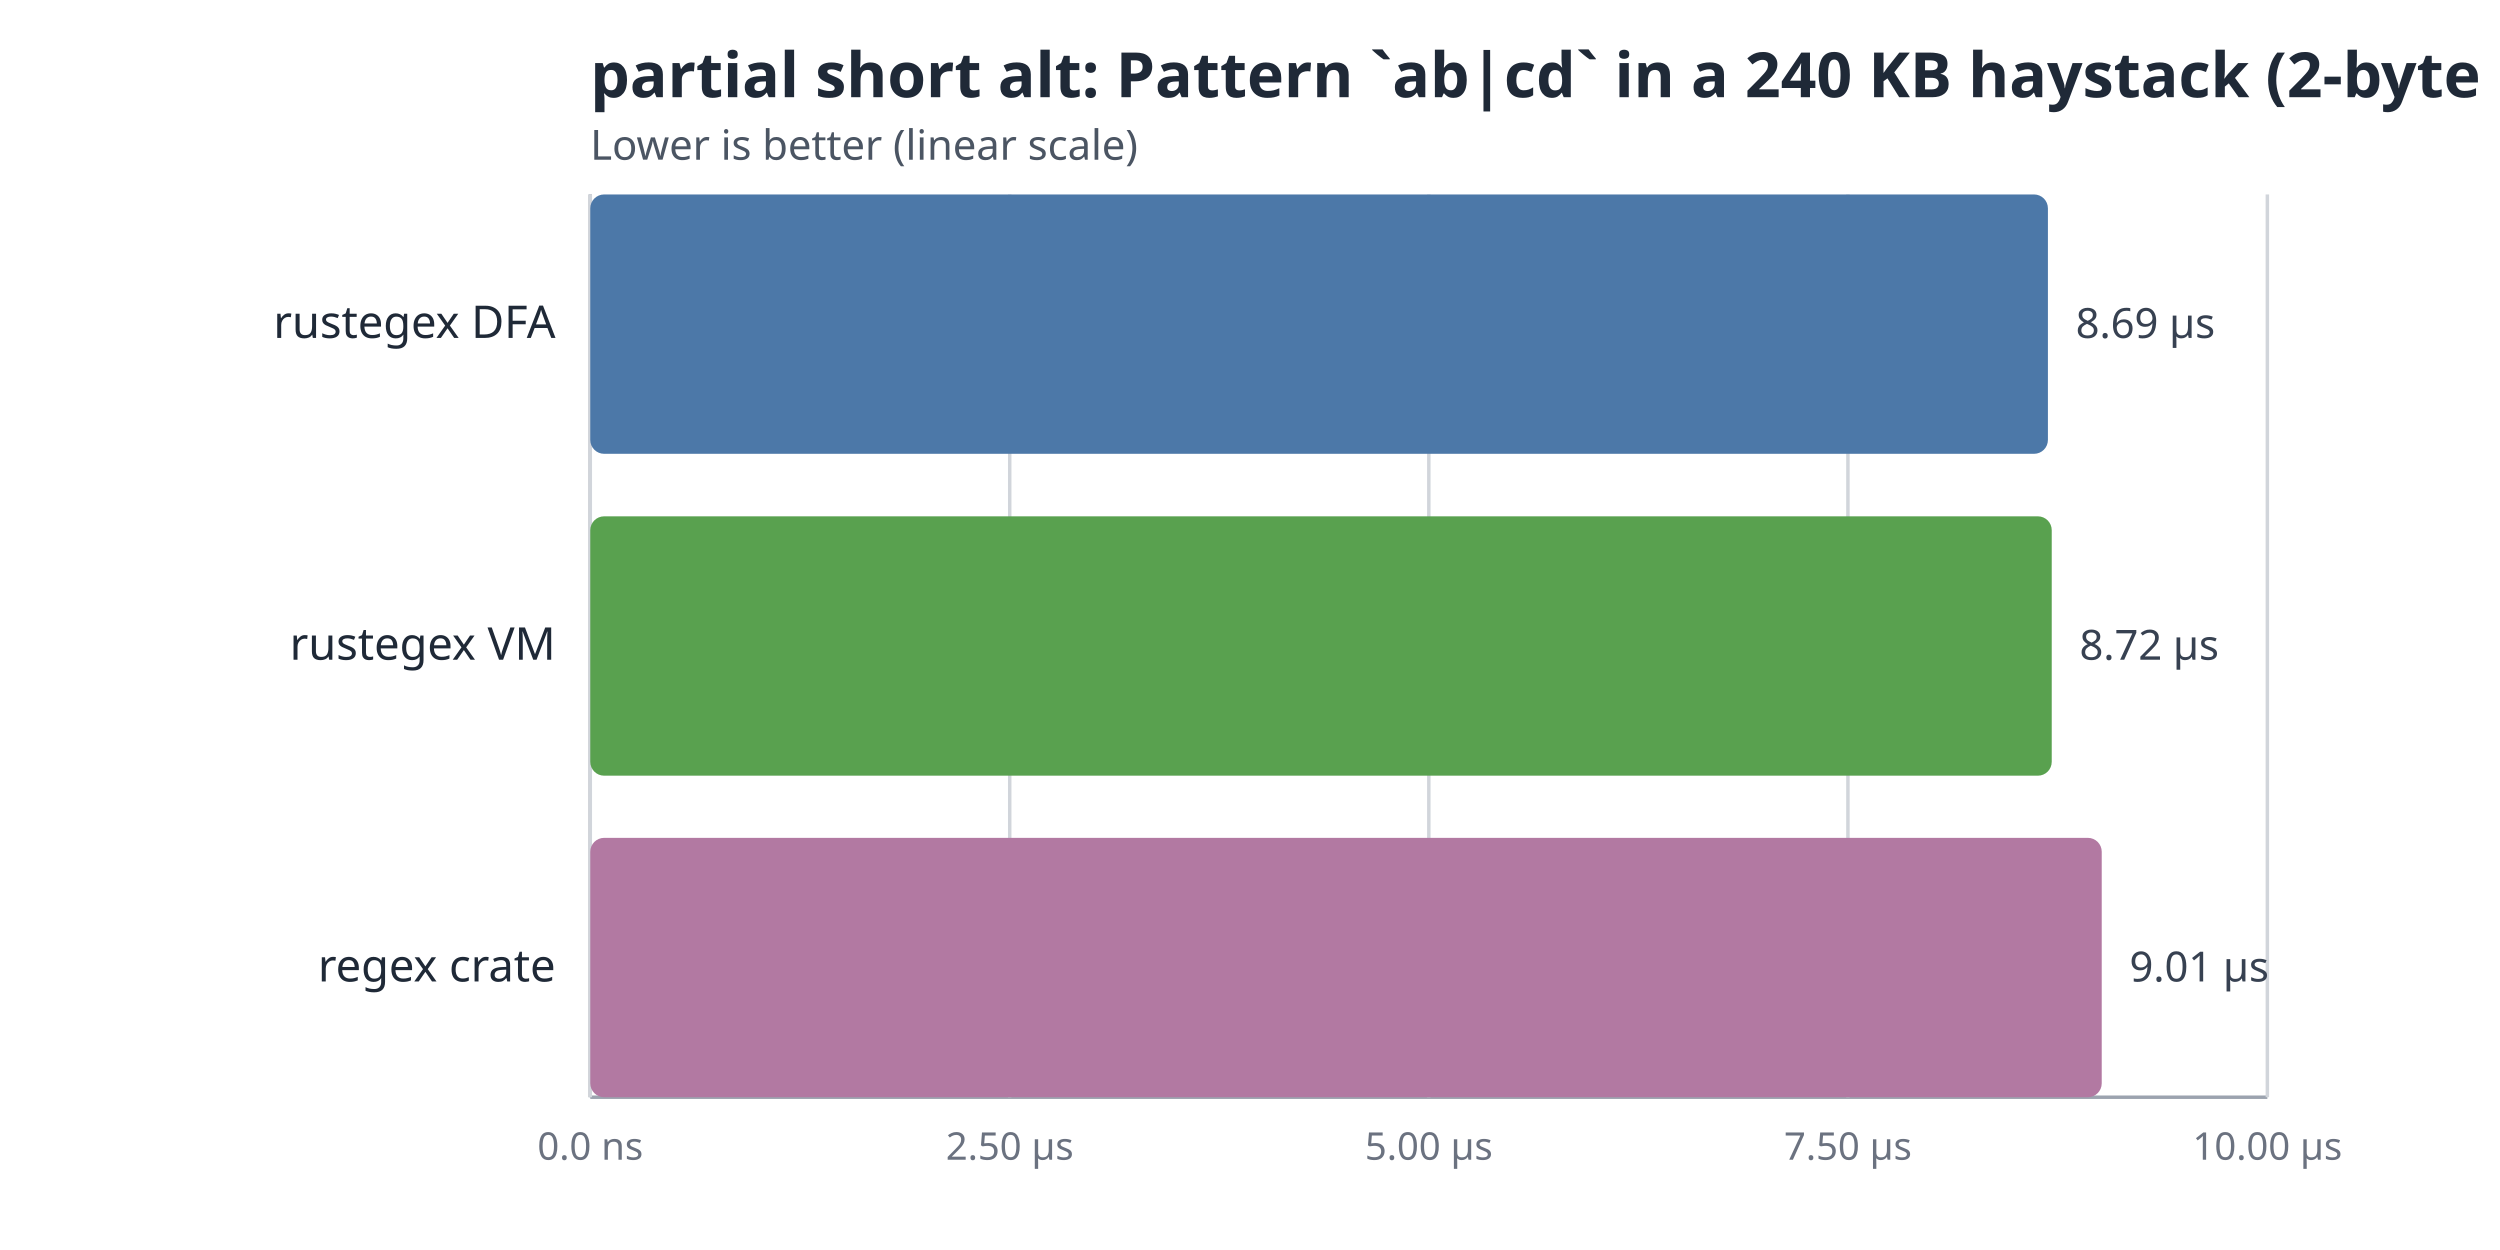
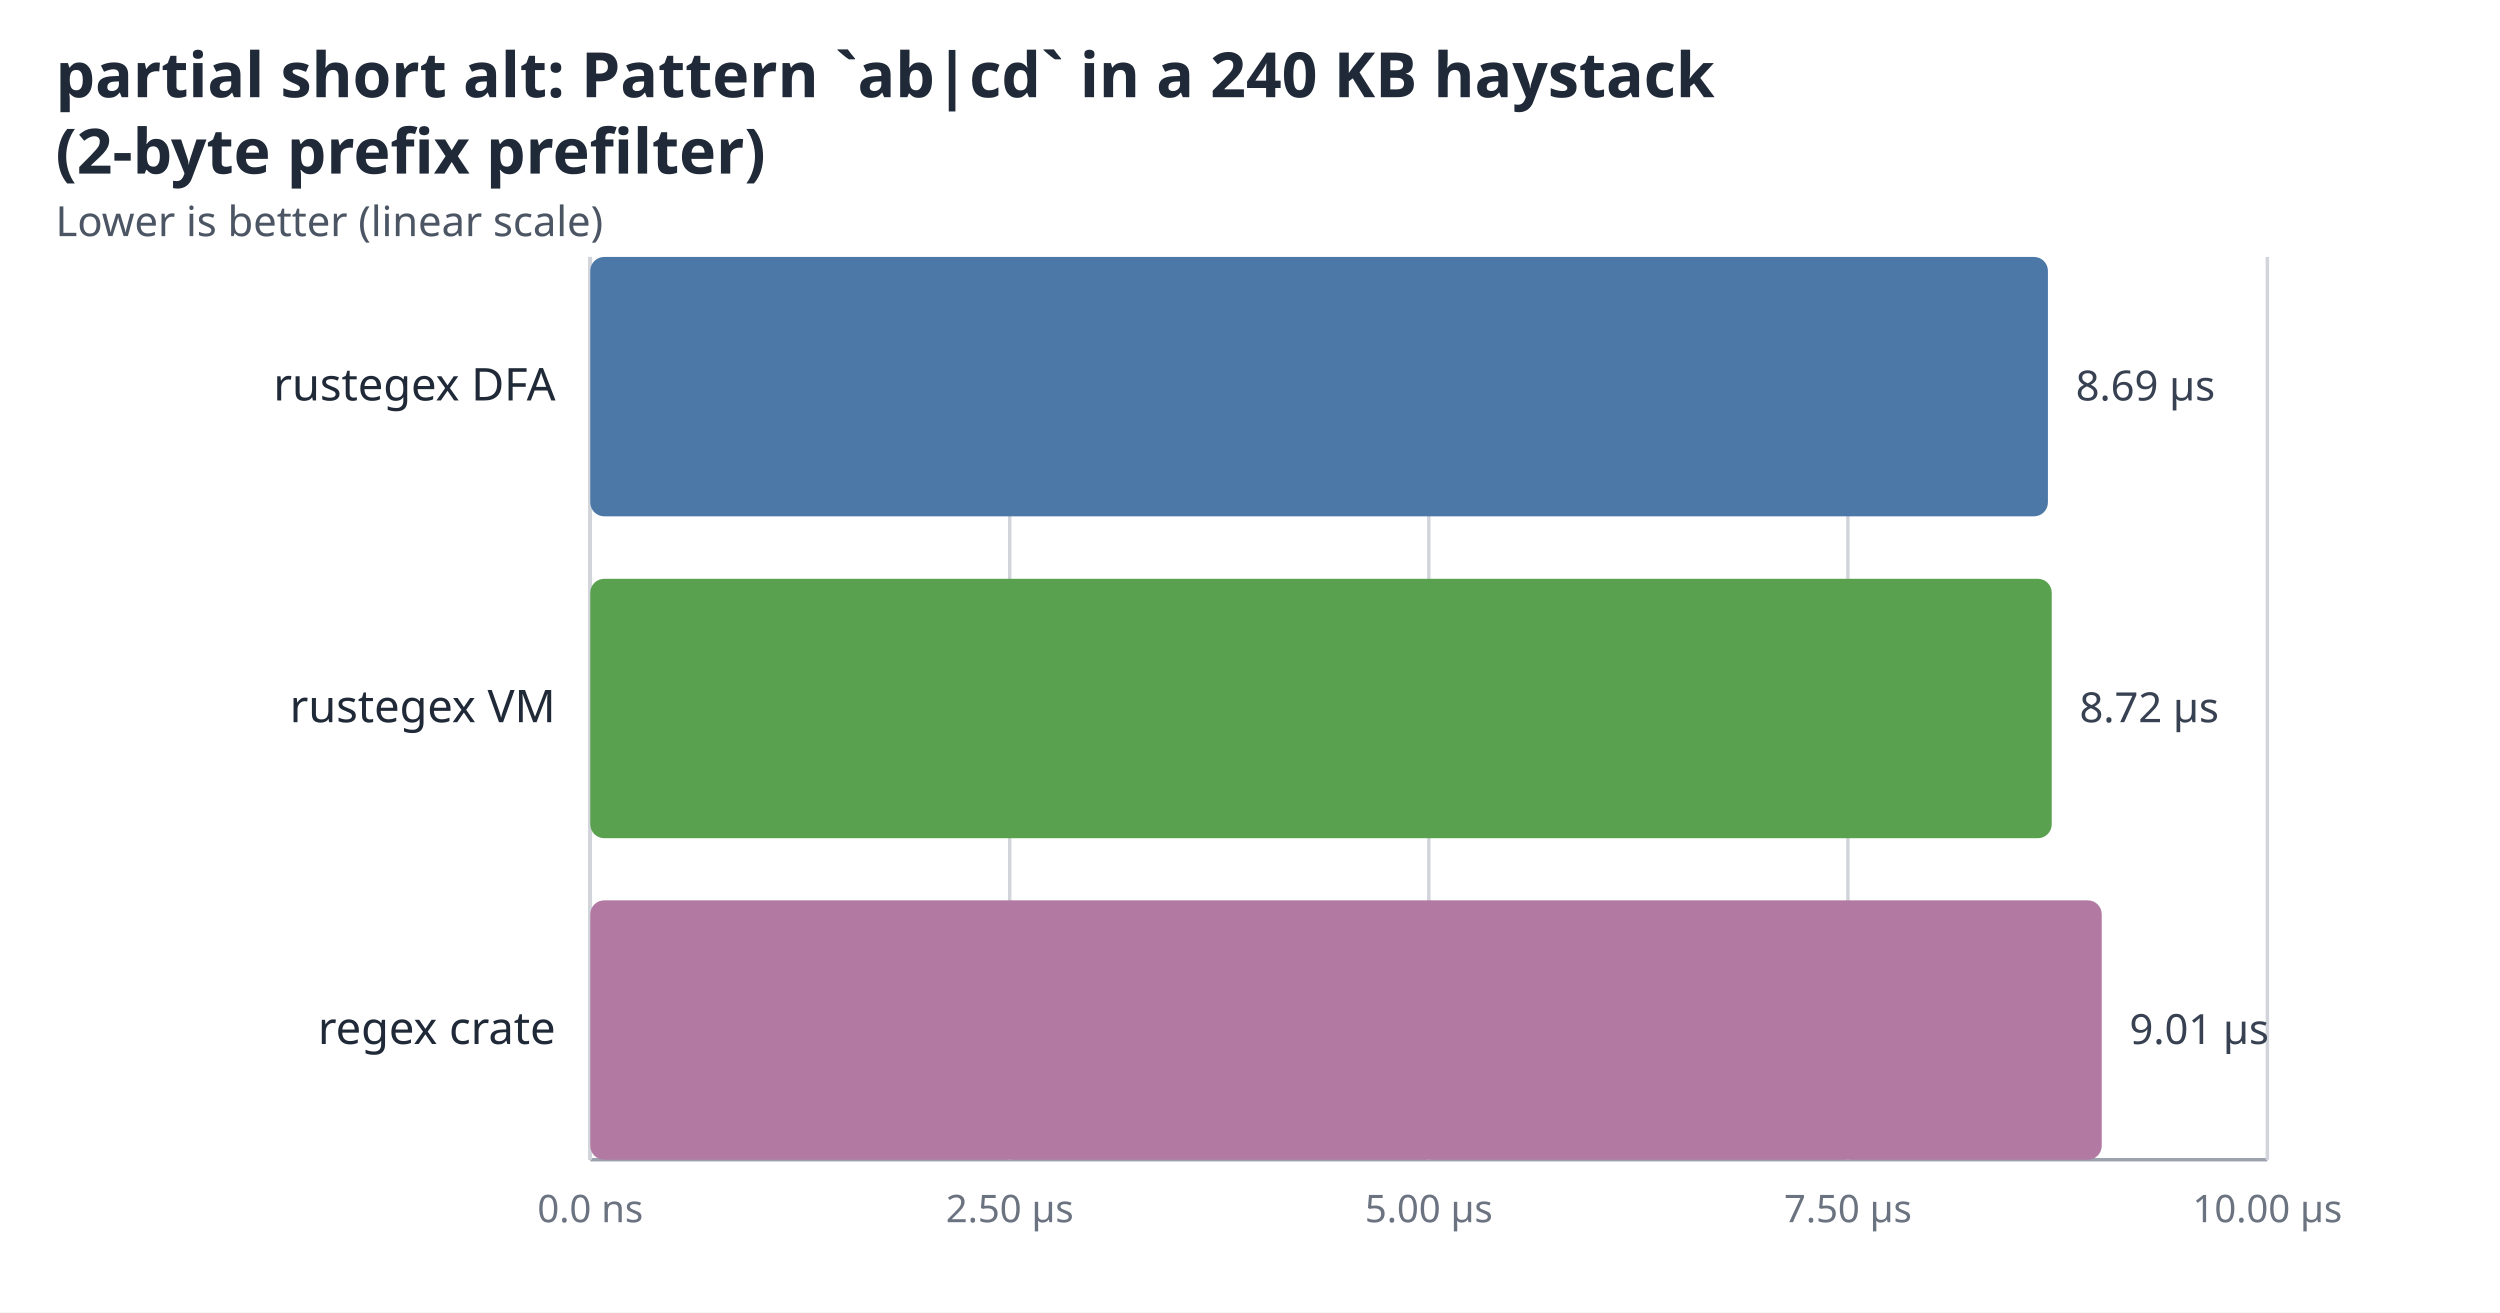
- <svg xmlns="http://www.w3.org/2000/svg" width="720" height="360" viewBox="0 0 720 360">
+ <svg xmlns="http://www.w3.org/2000/svg" width="720" height="378" viewBox="0 0 720 378">
  <rect width="100%" height="100%" fill="#ffffff" />
  <style>text { font-family: ui-sans-serif, system-ui, sans-serif; fill: #1f2937; }.title { font-size: 18px; font-weight: 700; }.subtitle { font-size: 12px; fill: #4b5563; }.label { font-size: 13px; }.value { font-size: 12px; fill: #374151; }.axis { stroke: #9ca3af; stroke-width: 1; }.tick { stroke: #d1d5db; stroke-width: 1; }.tick-label { font-size: 11px; fill: #6b7280; }</style>
-   <text class="title" x="170" y="28">partial short alt: Pattern `ab|cd` in a 240 KB haystack (2-byte prefix prefilter)</text>
-   <text class="subtitle" x="170" y="46">Lower is better (linear scale)</text>
-   <line class="axis" x1="170" y1="316" x2="653" y2="316" />
-   <line class="axis" x1="170" y1="56" x2="170" y2="316" />
-   <line class="tick" x1="170.0" y1="56" x2="170.0" y2="316" />
-   <text class="tick-label" x="170.0" y="334" text-anchor="middle">0.0 ns</text>
-   <line class="tick" x1="290.8" y1="56" x2="290.8" y2="316" />
-   <text class="tick-label" x="290.8" y="334" text-anchor="middle">2.50 µs</text>
-   <line class="tick" x1="411.5" y1="56" x2="411.5" y2="316" />
-   <text class="tick-label" x="411.5" y="334" text-anchor="middle">5.00 µs</text>
-   <line class="tick" x1="532.2" y1="56" x2="532.2" y2="316" />
-   <text class="tick-label" x="532.2" y="334" text-anchor="middle">7.50 µs</text>
-   <line class="tick" x1="653.0" y1="56" x2="653.0" y2="316" />
-   <text class="tick-label" x="653.0" y="334" text-anchor="middle">10.00 µs</text>
-   <rect x="170.0" y="56.0" width="419.8" height="74.7" fill="#4c78a8" rx="4" />
-   <text class="label" x="160" y="97.333" text-anchor="end">rustegex DFA</text>
-   <text class="value" x="597.8" y="97.333">8.69 µs</text>
-   <rect x="170.0" y="148.7" width="420.9" height="74.7" fill="#59a14f" rx="4" />
-   <text class="label" x="160" y="190" text-anchor="end">rustegex VM</text>
-   <text class="value" x="598.9" y="190">8.72 µs</text>
-   <rect x="170.0" y="241.3" width="435.3" height="74.7" fill="#b279a2" rx="4" />
-   <text class="label" x="160" y="282.667" text-anchor="end">regex crate</text>
-   <text class="value" x="613.3" y="282.667">9.01 µs</text>
+   <text class="title" x="16" y="28">partial short alt: Pattern `ab|cd` in a 240 KB haystack</text>
+   <text class="title" x="16" y="50">(2-byte prefix prefilter)</text>
+   <text class="subtitle" x="16" y="68">Lower is better (linear scale)</text>
+   <line class="axis" x1="170" y1="334" x2="653" y2="334" />
+   <line class="axis" x1="170" y1="74" x2="170" y2="334" />
+   <line class="tick" x1="170.0" y1="74" x2="170.0" y2="334" />
+   <text class="tick-label" x="170.0" y="352" text-anchor="middle">0.0 ns</text>
+   <line class="tick" x1="290.8" y1="74" x2="290.8" y2="334" />
+   <text class="tick-label" x="290.8" y="352" text-anchor="middle">2.50 µs</text>
+   <line class="tick" x1="411.5" y1="74" x2="411.5" y2="334" />
+   <text class="tick-label" x="411.5" y="352" text-anchor="middle">5.00 µs</text>
+   <line class="tick" x1="532.2" y1="74" x2="532.2" y2="334" />
+   <text class="tick-label" x="532.2" y="352" text-anchor="middle">7.50 µs</text>
+   <line class="tick" x1="653.0" y1="74" x2="653.0" y2="334" />
+   <text class="tick-label" x="653.0" y="352" text-anchor="middle">10.00 µs</text>
+   <rect x="170.0" y="74.0" width="419.8" height="74.7" fill="#4c78a8" rx="4" />
+   <text class="label" x="160" y="115.333" text-anchor="end">rustegex DFA</text>
+   <text class="value" x="597.8" y="115.333">8.69 µs</text>
+   <rect x="170.0" y="166.7" width="420.9" height="74.7" fill="#59a14f" rx="4" />
+   <text class="label" x="160" y="208" text-anchor="end">rustegex VM</text>
+   <text class="value" x="598.9" y="208">8.72 µs</text>
+   <rect x="170.0" y="259.3" width="435.3" height="74.7" fill="#b279a2" rx="4" />
+   <text class="label" x="160" y="300.667" text-anchor="end">regex crate</text>
+   <text class="value" x="613.3" y="300.667">9.01 µs</text>
</svg>
